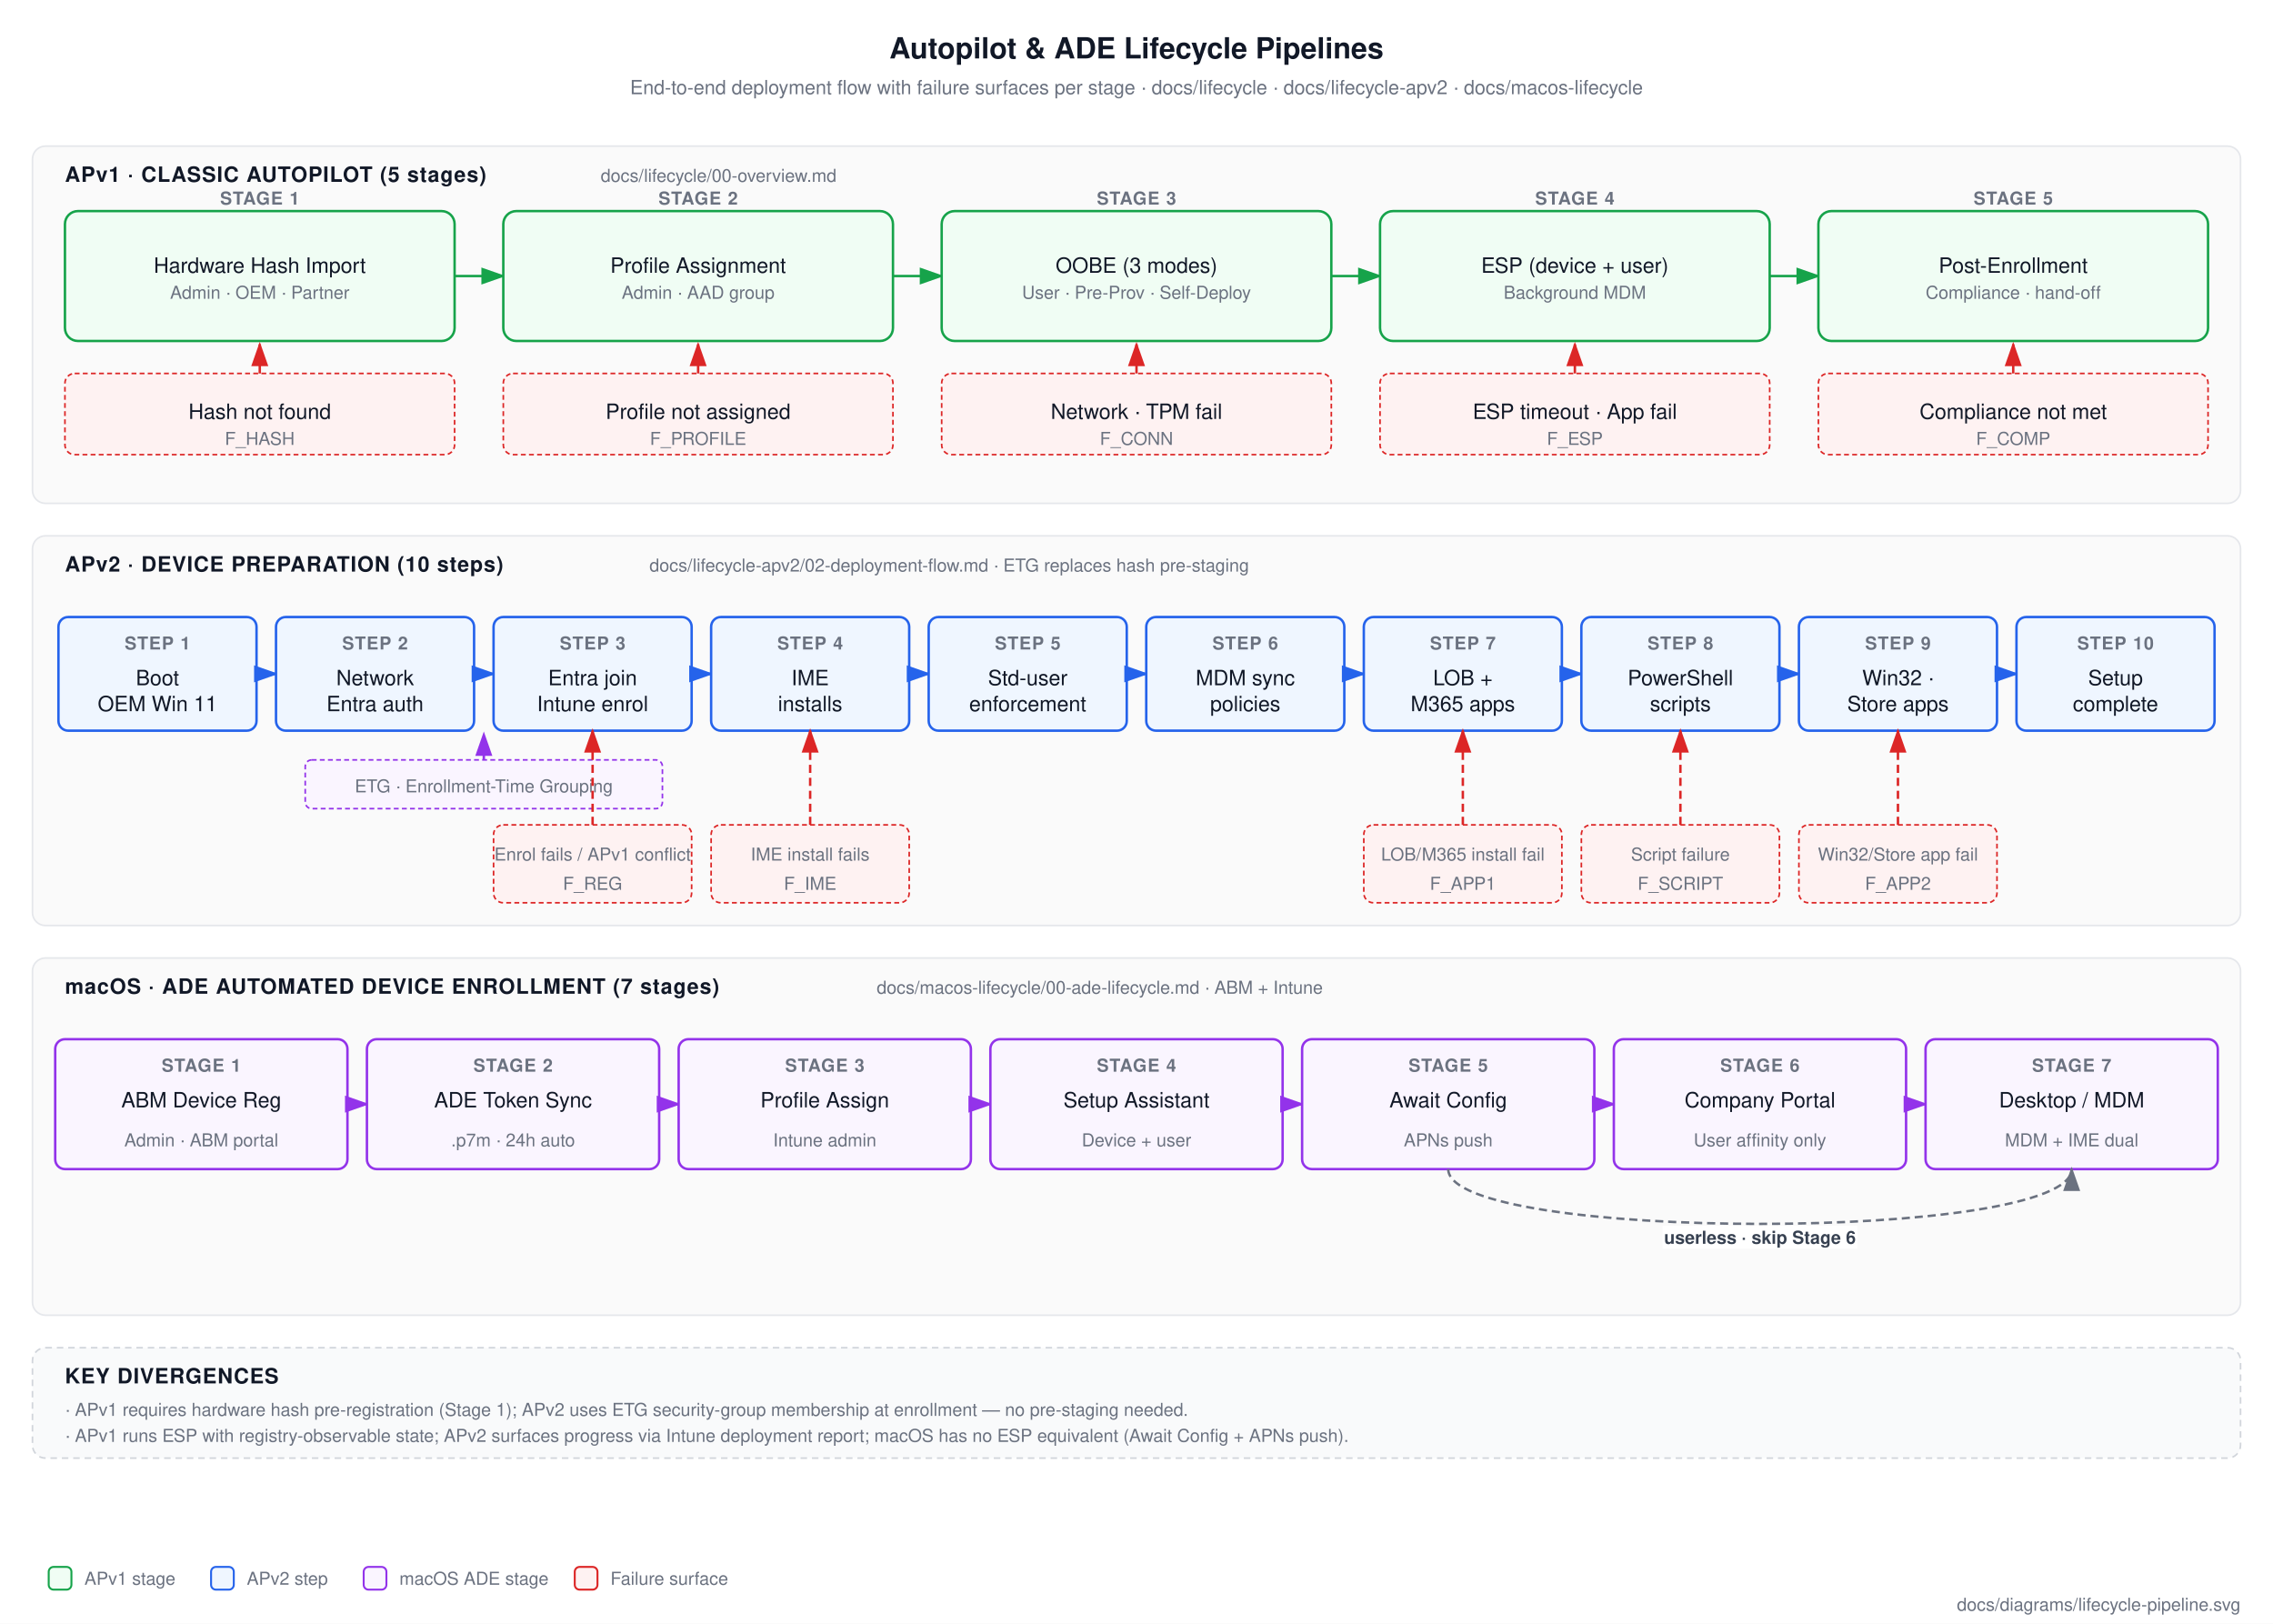
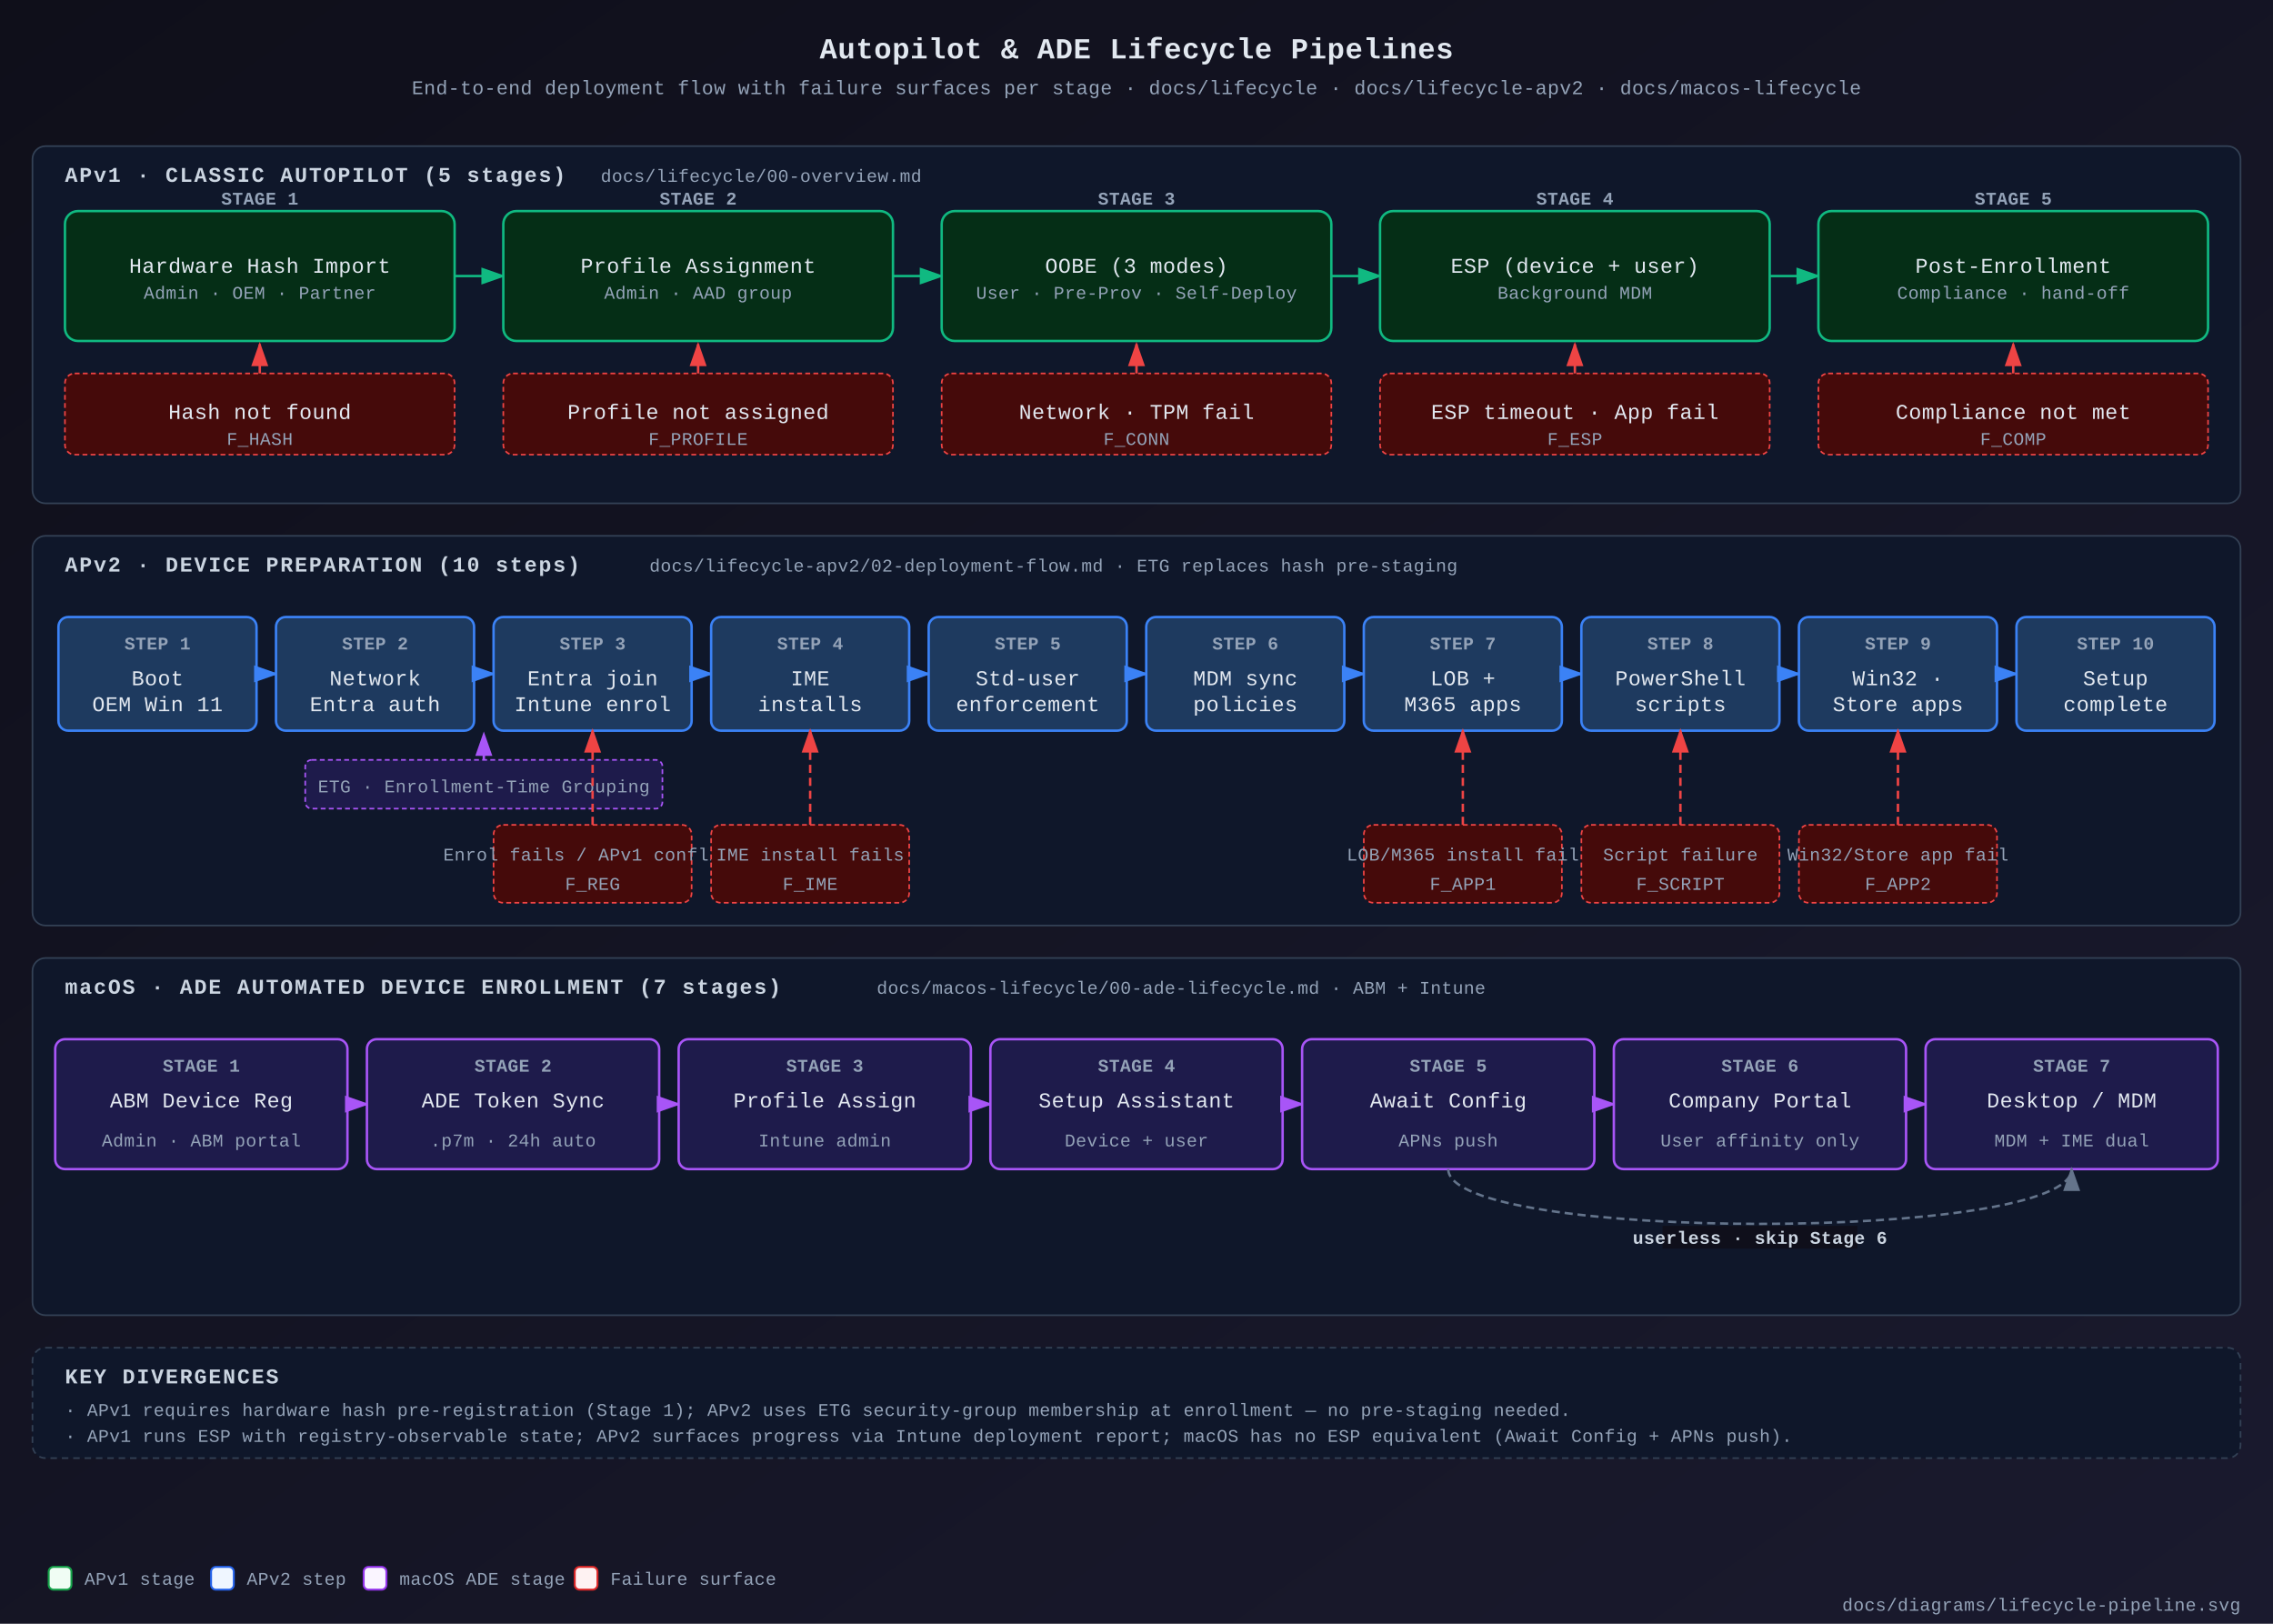
<svg xmlns="http://www.w3.org/2000/svg" viewBox="0 0 1400 1000" width="1400" height="1000">
  <style>
-     text { font-family: 'Helvetica Neue', Helvetica, Arial, 'PingFang SC', 'Microsoft YaHei', sans-serif; }
-     .title { font-size: 18px; font-weight: 600; fill: #111827; }
-     .subtitle { font-size: 12px; fill: #6b7280; }
-     .label { font-size: 13px; fill: #111827; }
-     .sub { font-size: 11px; fill: #6b7280; }
-     .edge { font-size: 11px; fill: #374151; font-weight: 600; }
-     .col-head { font-size: 13px; font-weight: 700; fill: #111827; letter-spacing: 0.04em; }
-     .legend { font-size: 11px; fill: #6b7280; }
+     text { font-family: 'SF Mono', 'Fira Code', 'Cascadia Code', 'Courier New', monospace; fill: #e2e8f0; letter-spacing: 0.02em; }
+     .title { font-size: 18px; font-weight: 700; fill: #e2e8f0; letter-spacing: 0.02em; }
+     .subtitle { font-size: 12px; fill: #94a3b8; }
+     .label { font-size: 13px; fill: #e2e8f0; }
+     .sub { font-size: 11px; fill: #94a3b8; }
+     .edge { font-size: 11px; fill: #cbd5e1; font-weight: 700; }
+     .col-head { font-size: 13px; font-weight: 700; fill: #cbd5e1; letter-spacing: 0.08em; }
+     .legend { font-size: 11px; fill: #94a3b8; }
  </style>
  <defs>
+     <linearGradient id="bg-grad" x1="0%" y1="0%" x2="100%" y2="100%">
+       <stop offset="0%" stop-color="#0f0f1a" />
+       <stop offset="100%" stop-color="#1a1a2e" />
+     </linearGradient>
    <marker id="arr-blue" markerWidth="10" markerHeight="7" refX="9" refY="3.5" orient="auto">
-       <polygon points="0,0 10,3.5 0,7" fill="#2563eb" />
+       <polygon points="0,0 10,3.5 0,7" fill="#3b82f6" />
    </marker>
    <marker id="arr-red" markerWidth="10" markerHeight="7" refX="9" refY="3.5" orient="auto">
-       <polygon points="0,0 10,3.5 0,7" fill="#dc2626" />
+       <polygon points="0,0 10,3.5 0,7" fill="#ef4444" />
    </marker>
    <marker id="arr-green" markerWidth="10" markerHeight="7" refX="9" refY="3.5" orient="auto">
-       <polygon points="0,0 10,3.5 0,7" fill="#16a34a" />
+       <polygon points="0,0 10,3.5 0,7" fill="#10b981" />
    </marker>
    <marker id="arr-orange" markerWidth="10" markerHeight="7" refX="9" refY="3.5" orient="auto">
-       <polygon points="0,0 10,3.5 0,7" fill="#ea580c" />
+       <polygon points="0,0 10,3.5 0,7" fill="#f97316" />
    </marker>
    <marker id="arr-purple" markerWidth="10" markerHeight="7" refX="9" refY="3.5" orient="auto">
-       <polygon points="0,0 10,3.5 0,7" fill="#9333ea" />
+       <polygon points="0,0 10,3.5 0,7" fill="#a855f7" />
    </marker>
    <marker id="arr-gray" markerWidth="10" markerHeight="7" refX="9" refY="3.5" orient="auto">
-       <polygon points="0,0 10,3.5 0,7" fill="#6b7280" />
+       <polygon points="0,0 10,3.5 0,7" fill="#64748b" />
    </marker>
  </defs>
-   <rect width="1400" height="1000" fill="#ffffff" />
+   <rect width="1400" height="1000" fill="url(#bg-grad)" />
  <text x="700" y="36" text-anchor="middle" class="title">Autopilot &amp; ADE Lifecycle Pipelines</text>
  <text x="700" y="58" text-anchor="middle" class="subtitle">End-to-end deployment flow with failure surfaces per stage  ·  docs/lifecycle  ·  docs/lifecycle-apv2  ·  docs/macos-lifecycle</text>
-   <rect x="20" y="90" width="1360" height="220" rx="8" ry="8" fill="#fafafa" stroke="#e5e7eb" stroke-width="1" />
+   <rect x="20" y="90" width="1360" height="220" rx="8" ry="8" fill="#0f172a" stroke="#334155" stroke-width="1" />
  <text x="40" y="112" class="col-head">APv1  ·  CLASSIC AUTOPILOT (5 stages)</text>
  <text x="370" y="112" class="sub">docs/lifecycle/00-overview.md</text>
-   <rect x="40" y="130" width="240" height="80" rx="8" ry="8" fill="#f0fdf4" stroke="#16a34a" stroke-width="1.5" />
+   <rect x="40" y="130" width="240" height="80" rx="8" ry="8" fill="#052e16" stroke="#10b981" stroke-width="1.5" />
  <text x="160" y="168" text-anchor="middle" class="label">Hardware Hash Import</text>
  <text x="160" y="184" text-anchor="middle" class="sub">Admin · OEM · Partner</text>
-   <text x="160" y="126" text-anchor="middle" class="sub" font-weight="700" letter-spacing="0.05em" fill="#6b7280">STAGE 1</text>
-   <path d="M 280,170 L 310,170" stroke="#16a34a" stroke-width="1.5" fill="none" marker-end="url(#arr-green)" />
-   <rect x="310" y="130" width="240" height="80" rx="8" ry="8" fill="#f0fdf4" stroke="#16a34a" stroke-width="1.5" />
+   <text x="160" y="126" text-anchor="middle" class="sub" font-weight="700" letter-spacing="0.05em" fill="#64748b">STAGE 1</text>
+   <path d="M 280,170 L 310,170" stroke="#10b981" stroke-width="1.5" fill="none" marker-end="url(#arr-green)" />
+   <rect x="310" y="130" width="240" height="80" rx="8" ry="8" fill="#052e16" stroke="#10b981" stroke-width="1.5" />
  <text x="430" y="168" text-anchor="middle" class="label">Profile Assignment</text>
  <text x="430" y="184" text-anchor="middle" class="sub">Admin · AAD group</text>
-   <text x="430" y="126" text-anchor="middle" class="sub" font-weight="700" letter-spacing="0.05em" fill="#6b7280">STAGE 2</text>
-   <path d="M 550,170 L 580,170" stroke="#16a34a" stroke-width="1.5" fill="none" marker-end="url(#arr-green)" />
-   <rect x="580" y="130" width="240" height="80" rx="8" ry="8" fill="#f0fdf4" stroke="#16a34a" stroke-width="1.5" />
+   <text x="430" y="126" text-anchor="middle" class="sub" font-weight="700" letter-spacing="0.05em" fill="#64748b">STAGE 2</text>
+   <path d="M 550,170 L 580,170" stroke="#10b981" stroke-width="1.5" fill="none" marker-end="url(#arr-green)" />
+   <rect x="580" y="130" width="240" height="80" rx="8" ry="8" fill="#052e16" stroke="#10b981" stroke-width="1.5" />
  <text x="700" y="168" text-anchor="middle" class="label">OOBE (3 modes)</text>
  <text x="700" y="184" text-anchor="middle" class="sub">User · Pre-Prov · Self-Deploy</text>
-   <text x="700" y="126" text-anchor="middle" class="sub" font-weight="700" letter-spacing="0.05em" fill="#6b7280">STAGE 3</text>
-   <path d="M 820,170 L 850,170" stroke="#16a34a" stroke-width="1.5" fill="none" marker-end="url(#arr-green)" />
-   <rect x="850" y="130" width="240" height="80" rx="8" ry="8" fill="#f0fdf4" stroke="#16a34a" stroke-width="1.5" />
+   <text x="700" y="126" text-anchor="middle" class="sub" font-weight="700" letter-spacing="0.05em" fill="#64748b">STAGE 3</text>
+   <path d="M 820,170 L 850,170" stroke="#10b981" stroke-width="1.5" fill="none" marker-end="url(#arr-green)" />
+   <rect x="850" y="130" width="240" height="80" rx="8" ry="8" fill="#052e16" stroke="#10b981" stroke-width="1.5" />
  <text x="970" y="168" text-anchor="middle" class="label">ESP (device + user)</text>
  <text x="970" y="184" text-anchor="middle" class="sub">Background MDM</text>
-   <text x="970" y="126" text-anchor="middle" class="sub" font-weight="700" letter-spacing="0.05em" fill="#6b7280">STAGE 4</text>
-   <path d="M 1090,170 L 1120,170" stroke="#16a34a" stroke-width="1.5" fill="none" marker-end="url(#arr-green)" />
-   <rect x="1120" y="130" width="240" height="80" rx="8" ry="8" fill="#f0fdf4" stroke="#16a34a" stroke-width="1.5" />
+   <text x="970" y="126" text-anchor="middle" class="sub" font-weight="700" letter-spacing="0.05em" fill="#64748b">STAGE 4</text>
+   <path d="M 1090,170 L 1120,170" stroke="#10b981" stroke-width="1.5" fill="none" marker-end="url(#arr-green)" />
+   <rect x="1120" y="130" width="240" height="80" rx="8" ry="8" fill="#052e16" stroke="#10b981" stroke-width="1.5" />
  <text x="1240" y="168" text-anchor="middle" class="label">Post-Enrollment</text>
  <text x="1240" y="184" text-anchor="middle" class="sub">Compliance · hand-off</text>
-   <text x="1240" y="126" text-anchor="middle" class="sub" font-weight="700" letter-spacing="0.05em" fill="#6b7280">STAGE 5</text>
-   <rect x="40" y="230" width="240" height="50" rx="6" ry="6" fill="#fef2f2" stroke="#dc2626" stroke-width="1" stroke-dasharray="3 2" />
-   <text x="160" y="258" text-anchor="middle" class="label" fill="#7f1d1d">Hash not found</text>
+   <text x="1240" y="126" text-anchor="middle" class="sub" font-weight="700" letter-spacing="0.05em" fill="#64748b">STAGE 5</text>
+   <rect x="40" y="230" width="240" height="50" rx="6" ry="6" fill="#450a0a" stroke="#ef4444" stroke-width="1" stroke-dasharray="3 2" />
+   <text x="160" y="258" text-anchor="middle" class="label" fill="#fecaca">Hash not found</text>
  <text x="160" y="274" text-anchor="middle" class="sub">F_HASH</text>
-   <path d="M 160,230 L 160,212" stroke="#dc2626" stroke-width="1.5" fill="none" stroke-dasharray="5 3" marker-end="url(#arr-red)" />
-   <rect x="310" y="230" width="240" height="50" rx="6" ry="6" fill="#fef2f2" stroke="#dc2626" stroke-width="1" stroke-dasharray="3 2" />
-   <text x="430" y="258" text-anchor="middle" class="label" fill="#7f1d1d">Profile not assigned</text>
+   <path d="M 160,230 L 160,212" stroke="#ef4444" stroke-width="1.5" fill="none" stroke-dasharray="5 3" marker-end="url(#arr-red)" />
+   <rect x="310" y="230" width="240" height="50" rx="6" ry="6" fill="#450a0a" stroke="#ef4444" stroke-width="1" stroke-dasharray="3 2" />
+   <text x="430" y="258" text-anchor="middle" class="label" fill="#fecaca">Profile not assigned</text>
  <text x="430" y="274" text-anchor="middle" class="sub">F_PROFILE</text>
-   <path d="M 430,230 L 430,212" stroke="#dc2626" stroke-width="1.5" fill="none" stroke-dasharray="5 3" marker-end="url(#arr-red)" />
-   <rect x="580" y="230" width="240" height="50" rx="6" ry="6" fill="#fef2f2" stroke="#dc2626" stroke-width="1" stroke-dasharray="3 2" />
-   <text x="700" y="258" text-anchor="middle" class="label" fill="#7f1d1d">Network · TPM fail</text>
+   <path d="M 430,230 L 430,212" stroke="#ef4444" stroke-width="1.5" fill="none" stroke-dasharray="5 3" marker-end="url(#arr-red)" />
+   <rect x="580" y="230" width="240" height="50" rx="6" ry="6" fill="#450a0a" stroke="#ef4444" stroke-width="1" stroke-dasharray="3 2" />
+   <text x="700" y="258" text-anchor="middle" class="label" fill="#fecaca">Network · TPM fail</text>
  <text x="700" y="274" text-anchor="middle" class="sub">F_CONN</text>
-   <path d="M 700,230 L 700,212" stroke="#dc2626" stroke-width="1.5" fill="none" stroke-dasharray="5 3" marker-end="url(#arr-red)" />
-   <rect x="850" y="230" width="240" height="50" rx="6" ry="6" fill="#fef2f2" stroke="#dc2626" stroke-width="1" stroke-dasharray="3 2" />
-   <text x="970" y="258" text-anchor="middle" class="label" fill="#7f1d1d">ESP timeout · App fail</text>
+   <path d="M 700,230 L 700,212" stroke="#ef4444" stroke-width="1.5" fill="none" stroke-dasharray="5 3" marker-end="url(#arr-red)" />
+   <rect x="850" y="230" width="240" height="50" rx="6" ry="6" fill="#450a0a" stroke="#ef4444" stroke-width="1" stroke-dasharray="3 2" />
+   <text x="970" y="258" text-anchor="middle" class="label" fill="#fecaca">ESP timeout · App fail</text>
  <text x="970" y="274" text-anchor="middle" class="sub">F_ESP</text>
-   <path d="M 970,230 L 970,212" stroke="#dc2626" stroke-width="1.5" fill="none" stroke-dasharray="5 3" marker-end="url(#arr-red)" />
-   <rect x="1120" y="230" width="240" height="50" rx="6" ry="6" fill="#fef2f2" stroke="#dc2626" stroke-width="1" stroke-dasharray="3 2" />
-   <text x="1240" y="258" text-anchor="middle" class="label" fill="#7f1d1d">Compliance not met</text>
+   <path d="M 970,230 L 970,212" stroke="#ef4444" stroke-width="1.5" fill="none" stroke-dasharray="5 3" marker-end="url(#arr-red)" />
+   <rect x="1120" y="230" width="240" height="50" rx="6" ry="6" fill="#450a0a" stroke="#ef4444" stroke-width="1" stroke-dasharray="3 2" />
+   <text x="1240" y="258" text-anchor="middle" class="label" fill="#fecaca">Compliance not met</text>
  <text x="1240" y="274" text-anchor="middle" class="sub">F_COMP</text>
-   <path d="M 1240,230 L 1240,212" stroke="#dc2626" stroke-width="1.5" fill="none" stroke-dasharray="5 3" marker-end="url(#arr-red)" />
-   <rect x="20" y="330" width="1360" height="240" rx="8" ry="8" fill="#fafafa" stroke="#e5e7eb" stroke-width="1" />
+   <path d="M 1240,230 L 1240,212" stroke="#ef4444" stroke-width="1.5" fill="none" stroke-dasharray="5 3" marker-end="url(#arr-red)" />
+   <rect x="20" y="330" width="1360" height="240" rx="8" ry="8" fill="#0f172a" stroke="#334155" stroke-width="1" />
  <text x="40" y="352" class="col-head">APv2  ·  DEVICE PREPARATION (10 steps)</text>
  <text x="400" y="352" class="sub">docs/lifecycle-apv2/02-deployment-flow.md  ·  ETG replaces hash pre-staging</text>
-   <rect x="36" y="380" width="122" height="70" rx="6" ry="6" fill="#eff6ff" stroke="#2563eb" stroke-width="1.5" />
-   <text x="97" y="400" text-anchor="middle" class="sub" font-weight="700" letter-spacing="0.05em" fill="#6b7280">STEP 1</text>
+   <rect x="36" y="380" width="122" height="70" rx="6" ry="6" fill="#1e3a5f" stroke="#3b82f6" stroke-width="1.5" />
+   <text x="97" y="400" text-anchor="middle" class="sub" font-weight="700" letter-spacing="0.05em" fill="#64748b">STEP 1</text>
  <text x="97" y="422" text-anchor="middle" class="label">Boot</text>
  <text x="97" y="438" text-anchor="middle" class="label">OEM Win 11</text>
-   <path d="M 158,415 L 170,415" stroke="#2563eb" stroke-width="1.5" fill="none" marker-end="url(#arr-blue)" />
-   <rect x="170" y="380" width="122" height="70" rx="6" ry="6" fill="#eff6ff" stroke="#2563eb" stroke-width="1.5" />
-   <text x="231" y="400" text-anchor="middle" class="sub" font-weight="700" letter-spacing="0.05em" fill="#6b7280">STEP 2</text>
+   <path d="M 158,415 L 170,415" stroke="#3b82f6" stroke-width="1.5" fill="none" marker-end="url(#arr-blue)" />
+   <rect x="170" y="380" width="122" height="70" rx="6" ry="6" fill="#1e3a5f" stroke="#3b82f6" stroke-width="1.5" />
+   <text x="231" y="400" text-anchor="middle" class="sub" font-weight="700" letter-spacing="0.05em" fill="#64748b">STEP 2</text>
  <text x="231" y="422" text-anchor="middle" class="label">Network</text>
  <text x="231" y="438" text-anchor="middle" class="label">Entra auth</text>
-   <path d="M 292,415 L 304,415" stroke="#2563eb" stroke-width="1.5" fill="none" marker-end="url(#arr-blue)" />
-   <rect x="304" y="380" width="122" height="70" rx="6" ry="6" fill="#eff6ff" stroke="#2563eb" stroke-width="1.5" />
-   <text x="365" y="400" text-anchor="middle" class="sub" font-weight="700" letter-spacing="0.05em" fill="#6b7280">STEP 3</text>
+   <path d="M 292,415 L 304,415" stroke="#3b82f6" stroke-width="1.5" fill="none" marker-end="url(#arr-blue)" />
+   <rect x="304" y="380" width="122" height="70" rx="6" ry="6" fill="#1e3a5f" stroke="#3b82f6" stroke-width="1.5" />
+   <text x="365" y="400" text-anchor="middle" class="sub" font-weight="700" letter-spacing="0.05em" fill="#64748b">STEP 3</text>
  <text x="365" y="422" text-anchor="middle" class="label">Entra join</text>
  <text x="365" y="438" text-anchor="middle" class="label">Intune enrol</text>
-   <path d="M 426,415 L 438,415" stroke="#2563eb" stroke-width="1.5" fill="none" marker-end="url(#arr-blue)" />
-   <rect x="438" y="380" width="122" height="70" rx="6" ry="6" fill="#eff6ff" stroke="#2563eb" stroke-width="1.5" />
-   <text x="499" y="400" text-anchor="middle" class="sub" font-weight="700" letter-spacing="0.05em" fill="#6b7280">STEP 4</text>
+   <path d="M 426,415 L 438,415" stroke="#3b82f6" stroke-width="1.5" fill="none" marker-end="url(#arr-blue)" />
+   <rect x="438" y="380" width="122" height="70" rx="6" ry="6" fill="#1e3a5f" stroke="#3b82f6" stroke-width="1.5" />
+   <text x="499" y="400" text-anchor="middle" class="sub" font-weight="700" letter-spacing="0.05em" fill="#64748b">STEP 4</text>
  <text x="499" y="422" text-anchor="middle" class="label">IME</text>
  <text x="499" y="438" text-anchor="middle" class="label">installs</text>
-   <path d="M 560,415 L 572,415" stroke="#2563eb" stroke-width="1.5" fill="none" marker-end="url(#arr-blue)" />
-   <rect x="572" y="380" width="122" height="70" rx="6" ry="6" fill="#eff6ff" stroke="#2563eb" stroke-width="1.5" />
-   <text x="633" y="400" text-anchor="middle" class="sub" font-weight="700" letter-spacing="0.05em" fill="#6b7280">STEP 5</text>
+   <path d="M 560,415 L 572,415" stroke="#3b82f6" stroke-width="1.5" fill="none" marker-end="url(#arr-blue)" />
+   <rect x="572" y="380" width="122" height="70" rx="6" ry="6" fill="#1e3a5f" stroke="#3b82f6" stroke-width="1.5" />
+   <text x="633" y="400" text-anchor="middle" class="sub" font-weight="700" letter-spacing="0.05em" fill="#64748b">STEP 5</text>
  <text x="633" y="422" text-anchor="middle" class="label">Std-user</text>
  <text x="633" y="438" text-anchor="middle" class="label">enforcement</text>
-   <path d="M 694,415 L 706,415" stroke="#2563eb" stroke-width="1.5" fill="none" marker-end="url(#arr-blue)" />
-   <rect x="706" y="380" width="122" height="70" rx="6" ry="6" fill="#eff6ff" stroke="#2563eb" stroke-width="1.5" />
-   <text x="767" y="400" text-anchor="middle" class="sub" font-weight="700" letter-spacing="0.05em" fill="#6b7280">STEP 6</text>
+   <path d="M 694,415 L 706,415" stroke="#3b82f6" stroke-width="1.5" fill="none" marker-end="url(#arr-blue)" />
+   <rect x="706" y="380" width="122" height="70" rx="6" ry="6" fill="#1e3a5f" stroke="#3b82f6" stroke-width="1.5" />
+   <text x="767" y="400" text-anchor="middle" class="sub" font-weight="700" letter-spacing="0.05em" fill="#64748b">STEP 6</text>
  <text x="767" y="422" text-anchor="middle" class="label">MDM sync</text>
  <text x="767" y="438" text-anchor="middle" class="label">policies</text>
-   <path d="M 828,415 L 840,415" stroke="#2563eb" stroke-width="1.5" fill="none" marker-end="url(#arr-blue)" />
-   <rect x="840" y="380" width="122" height="70" rx="6" ry="6" fill="#eff6ff" stroke="#2563eb" stroke-width="1.5" />
-   <text x="901" y="400" text-anchor="middle" class="sub" font-weight="700" letter-spacing="0.05em" fill="#6b7280">STEP 7</text>
+   <path d="M 828,415 L 840,415" stroke="#3b82f6" stroke-width="1.5" fill="none" marker-end="url(#arr-blue)" />
+   <rect x="840" y="380" width="122" height="70" rx="6" ry="6" fill="#1e3a5f" stroke="#3b82f6" stroke-width="1.5" />
+   <text x="901" y="400" text-anchor="middle" class="sub" font-weight="700" letter-spacing="0.05em" fill="#64748b">STEP 7</text>
  <text x="901" y="422" text-anchor="middle" class="label">LOB +</text>
  <text x="901" y="438" text-anchor="middle" class="label">M365 apps</text>
-   <path d="M 962,415 L 974,415" stroke="#2563eb" stroke-width="1.5" fill="none" marker-end="url(#arr-blue)" />
-   <rect x="974" y="380" width="122" height="70" rx="6" ry="6" fill="#eff6ff" stroke="#2563eb" stroke-width="1.5" />
-   <text x="1035" y="400" text-anchor="middle" class="sub" font-weight="700" letter-spacing="0.05em" fill="#6b7280">STEP 8</text>
+   <path d="M 962,415 L 974,415" stroke="#3b82f6" stroke-width="1.5" fill="none" marker-end="url(#arr-blue)" />
+   <rect x="974" y="380" width="122" height="70" rx="6" ry="6" fill="#1e3a5f" stroke="#3b82f6" stroke-width="1.5" />
+   <text x="1035" y="400" text-anchor="middle" class="sub" font-weight="700" letter-spacing="0.05em" fill="#64748b">STEP 8</text>
  <text x="1035" y="422" text-anchor="middle" class="label">PowerShell</text>
  <text x="1035" y="438" text-anchor="middle" class="label">scripts</text>
-   <path d="M 1096,415 L 1108,415" stroke="#2563eb" stroke-width="1.5" fill="none" marker-end="url(#arr-blue)" />
-   <rect x="1108" y="380" width="122" height="70" rx="6" ry="6" fill="#eff6ff" stroke="#2563eb" stroke-width="1.5" />
-   <text x="1169" y="400" text-anchor="middle" class="sub" font-weight="700" letter-spacing="0.05em" fill="#6b7280">STEP 9</text>
+   <path d="M 1096,415 L 1108,415" stroke="#3b82f6" stroke-width="1.5" fill="none" marker-end="url(#arr-blue)" />
+   <rect x="1108" y="380" width="122" height="70" rx="6" ry="6" fill="#1e3a5f" stroke="#3b82f6" stroke-width="1.5" />
+   <text x="1169" y="400" text-anchor="middle" class="sub" font-weight="700" letter-spacing="0.05em" fill="#64748b">STEP 9</text>
  <text x="1169" y="422" text-anchor="middle" class="label">Win32 ·</text>
  <text x="1169" y="438" text-anchor="middle" class="label">Store apps</text>
-   <path d="M 1230,415 L 1242,415" stroke="#2563eb" stroke-width="1.5" fill="none" marker-end="url(#arr-blue)" />
-   <rect x="1242" y="380" width="122" height="70" rx="6" ry="6" fill="#eff6ff" stroke="#2563eb" stroke-width="1.5" />
-   <text x="1303" y="400" text-anchor="middle" class="sub" font-weight="700" letter-spacing="0.05em" fill="#6b7280">STEP 10</text>
+   <path d="M 1230,415 L 1242,415" stroke="#3b82f6" stroke-width="1.5" fill="none" marker-end="url(#arr-blue)" />
+   <rect x="1242" y="380" width="122" height="70" rx="6" ry="6" fill="#1e3a5f" stroke="#3b82f6" stroke-width="1.5" />
+   <text x="1303" y="400" text-anchor="middle" class="sub" font-weight="700" letter-spacing="0.05em" fill="#64748b">STEP 10</text>
  <text x="1303" y="422" text-anchor="middle" class="label">Setup</text>
  <text x="1303" y="438" text-anchor="middle" class="label">complete</text>
-   <rect x="188" y="468" width="220" height="30" rx="4" ry="4" fill="#faf5ff" stroke="#9333ea" stroke-width="1" stroke-dasharray="3 2" />
+   <rect x="188" y="468" width="220" height="30" rx="4" ry="4" fill="#1e1b4b" stroke="#a855f7" stroke-width="1" stroke-dasharray="3 2" />
  <text x="298" y="488" text-anchor="middle" class="sub">ETG · Enrollment-Time Grouping</text>
-   <path d="M 298,468 L 298,452" stroke="#9333ea" stroke-width="1.5" fill="none" stroke-dasharray="5 3" marker-end="url(#arr-purple)" />
-   <rect x="304" y="508" width="122" height="48" rx="6" ry="6" fill="#fef2f2" stroke="#dc2626" stroke-width="1" stroke-dasharray="3 2" />
-   <text x="365" y="530" text-anchor="middle" class="sub" fill="#7f1d1d">Enrol fails / APv1 conflict</text>
+   <path d="M 298,468 L 298,452" stroke="#a855f7" stroke-width="1.5" fill="none" stroke-dasharray="5 3" marker-end="url(#arr-purple)" />
+   <rect x="304" y="508" width="122" height="48" rx="6" ry="6" fill="#450a0a" stroke="#ef4444" stroke-width="1" stroke-dasharray="3 2" />
+   <text x="365" y="530" text-anchor="middle" class="sub" fill="#fecaca">Enrol fails / APv1 conflict</text>
  <text x="365" y="548" text-anchor="middle" class="sub">F_REG</text>
-   <path d="M 365,508 L 365,450" stroke="#dc2626" stroke-width="1.5" fill="none" stroke-dasharray="5 3" marker-end="url(#arr-red)" />
-   <rect x="438" y="508" width="122" height="48" rx="6" ry="6" fill="#fef2f2" stroke="#dc2626" stroke-width="1" stroke-dasharray="3 2" />
-   <text x="499" y="530" text-anchor="middle" class="sub" fill="#7f1d1d">IME install fails</text>
+   <path d="M 365,508 L 365,450" stroke="#ef4444" stroke-width="1.5" fill="none" stroke-dasharray="5 3" marker-end="url(#arr-red)" />
+   <rect x="438" y="508" width="122" height="48" rx="6" ry="6" fill="#450a0a" stroke="#ef4444" stroke-width="1" stroke-dasharray="3 2" />
+   <text x="499" y="530" text-anchor="middle" class="sub" fill="#fecaca">IME install fails</text>
  <text x="499" y="548" text-anchor="middle" class="sub">F_IME</text>
-   <path d="M 499,508 L 499,450" stroke="#dc2626" stroke-width="1.5" fill="none" stroke-dasharray="5 3" marker-end="url(#arr-red)" />
-   <rect x="840" y="508" width="122" height="48" rx="6" ry="6" fill="#fef2f2" stroke="#dc2626" stroke-width="1" stroke-dasharray="3 2" />
-   <text x="901" y="530" text-anchor="middle" class="sub" fill="#7f1d1d">LOB/M365 install fail</text>
+   <path d="M 499,508 L 499,450" stroke="#ef4444" stroke-width="1.5" fill="none" stroke-dasharray="5 3" marker-end="url(#arr-red)" />
+   <rect x="840" y="508" width="122" height="48" rx="6" ry="6" fill="#450a0a" stroke="#ef4444" stroke-width="1" stroke-dasharray="3 2" />
+   <text x="901" y="530" text-anchor="middle" class="sub" fill="#fecaca">LOB/M365 install fail</text>
  <text x="901" y="548" text-anchor="middle" class="sub">F_APP1</text>
-   <path d="M 901,508 L 901,450" stroke="#dc2626" stroke-width="1.5" fill="none" stroke-dasharray="5 3" marker-end="url(#arr-red)" />
-   <rect x="974" y="508" width="122" height="48" rx="6" ry="6" fill="#fef2f2" stroke="#dc2626" stroke-width="1" stroke-dasharray="3 2" />
-   <text x="1035" y="530" text-anchor="middle" class="sub" fill="#7f1d1d">Script failure</text>
+   <path d="M 901,508 L 901,450" stroke="#ef4444" stroke-width="1.5" fill="none" stroke-dasharray="5 3" marker-end="url(#arr-red)" />
+   <rect x="974" y="508" width="122" height="48" rx="6" ry="6" fill="#450a0a" stroke="#ef4444" stroke-width="1" stroke-dasharray="3 2" />
+   <text x="1035" y="530" text-anchor="middle" class="sub" fill="#fecaca">Script failure</text>
  <text x="1035" y="548" text-anchor="middle" class="sub">F_SCRIPT</text>
-   <path d="M 1035,508 L 1035,450" stroke="#dc2626" stroke-width="1.5" fill="none" stroke-dasharray="5 3" marker-end="url(#arr-red)" />
-   <rect x="1108" y="508" width="122" height="48" rx="6" ry="6" fill="#fef2f2" stroke="#dc2626" stroke-width="1" stroke-dasharray="3 2" />
-   <text x="1169" y="530" text-anchor="middle" class="sub" fill="#7f1d1d">Win32/Store app fail</text>
+   <path d="M 1035,508 L 1035,450" stroke="#ef4444" stroke-width="1.5" fill="none" stroke-dasharray="5 3" marker-end="url(#arr-red)" />
+   <rect x="1108" y="508" width="122" height="48" rx="6" ry="6" fill="#450a0a" stroke="#ef4444" stroke-width="1" stroke-dasharray="3 2" />
+   <text x="1169" y="530" text-anchor="middle" class="sub" fill="#fecaca">Win32/Store app fail</text>
  <text x="1169" y="548" text-anchor="middle" class="sub">F_APP2</text>
-   <path d="M 1169,508 L 1169,450" stroke="#dc2626" stroke-width="1.5" fill="none" stroke-dasharray="5 3" marker-end="url(#arr-red)" />
-   <rect x="20" y="590" width="1360" height="220" rx="8" ry="8" fill="#fafafa" stroke="#e5e7eb" stroke-width="1" />
+   <path d="M 1169,508 L 1169,450" stroke="#ef4444" stroke-width="1.5" fill="none" stroke-dasharray="5 3" marker-end="url(#arr-red)" />
+   <rect x="20" y="590" width="1360" height="220" rx="8" ry="8" fill="#0f172a" stroke="#334155" stroke-width="1" />
  <text x="40" y="612" class="col-head">macOS  ·  ADE AUTOMATED DEVICE ENROLLMENT (7 stages)</text>
  <text x="540" y="612" class="sub">docs/macos-lifecycle/00-ade-lifecycle.md  ·  ABM + Intune</text>
-   <rect x="34" y="640" width="180" height="80" rx="6" ry="6" fill="#faf5ff" stroke="#9333ea" stroke-width="1.5" />
-   <text x="124" y="660" text-anchor="middle" class="sub" font-weight="700" letter-spacing="0.05em" fill="#6b7280">STAGE 1</text>
+   <rect x="34" y="640" width="180" height="80" rx="6" ry="6" fill="#1e1b4b" stroke="#a855f7" stroke-width="1.5" />
+   <text x="124" y="660" text-anchor="middle" class="sub" font-weight="700" letter-spacing="0.05em" fill="#64748b">STAGE 1</text>
  <text x="124" y="682" text-anchor="middle" class="label">ABM Device Reg</text>
  <text x="124" y="706" text-anchor="middle" class="sub">Admin · ABM portal</text>
-   <path d="M 214,680 L 226,680" stroke="#9333ea" stroke-width="1.5" fill="none" marker-end="url(#arr-purple)" />
-   <rect x="226" y="640" width="180" height="80" rx="6" ry="6" fill="#faf5ff" stroke="#9333ea" stroke-width="1.5" />
-   <text x="316" y="660" text-anchor="middle" class="sub" font-weight="700" letter-spacing="0.05em" fill="#6b7280">STAGE 2</text>
+   <path d="M 214,680 L 226,680" stroke="#a855f7" stroke-width="1.5" fill="none" marker-end="url(#arr-purple)" />
+   <rect x="226" y="640" width="180" height="80" rx="6" ry="6" fill="#1e1b4b" stroke="#a855f7" stroke-width="1.5" />
+   <text x="316" y="660" text-anchor="middle" class="sub" font-weight="700" letter-spacing="0.05em" fill="#64748b">STAGE 2</text>
  <text x="316" y="682" text-anchor="middle" class="label">ADE Token Sync</text>
  <text x="316" y="706" text-anchor="middle" class="sub">.p7m · 24h auto</text>
-   <path d="M 406,680 L 418,680" stroke="#9333ea" stroke-width="1.5" fill="none" marker-end="url(#arr-purple)" />
-   <rect x="418" y="640" width="180" height="80" rx="6" ry="6" fill="#faf5ff" stroke="#9333ea" stroke-width="1.5" />
-   <text x="508" y="660" text-anchor="middle" class="sub" font-weight="700" letter-spacing="0.05em" fill="#6b7280">STAGE 3</text>
+   <path d="M 406,680 L 418,680" stroke="#a855f7" stroke-width="1.5" fill="none" marker-end="url(#arr-purple)" />
+   <rect x="418" y="640" width="180" height="80" rx="6" ry="6" fill="#1e1b4b" stroke="#a855f7" stroke-width="1.5" />
+   <text x="508" y="660" text-anchor="middle" class="sub" font-weight="700" letter-spacing="0.05em" fill="#64748b">STAGE 3</text>
  <text x="508" y="682" text-anchor="middle" class="label">Profile Assign</text>
  <text x="508" y="706" text-anchor="middle" class="sub">Intune admin</text>
-   <path d="M 598,680 L 610,680" stroke="#9333ea" stroke-width="1.5" fill="none" marker-end="url(#arr-purple)" />
-   <rect x="610" y="640" width="180" height="80" rx="6" ry="6" fill="#faf5ff" stroke="#9333ea" stroke-width="1.5" />
-   <text x="700" y="660" text-anchor="middle" class="sub" font-weight="700" letter-spacing="0.05em" fill="#6b7280">STAGE 4</text>
+   <path d="M 598,680 L 610,680" stroke="#a855f7" stroke-width="1.5" fill="none" marker-end="url(#arr-purple)" />
+   <rect x="610" y="640" width="180" height="80" rx="6" ry="6" fill="#1e1b4b" stroke="#a855f7" stroke-width="1.5" />
+   <text x="700" y="660" text-anchor="middle" class="sub" font-weight="700" letter-spacing="0.05em" fill="#64748b">STAGE 4</text>
  <text x="700" y="682" text-anchor="middle" class="label">Setup Assistant</text>
  <text x="700" y="706" text-anchor="middle" class="sub">Device + user</text>
-   <path d="M 790,680 L 802,680" stroke="#9333ea" stroke-width="1.5" fill="none" marker-end="url(#arr-purple)" />
-   <rect x="802" y="640" width="180" height="80" rx="6" ry="6" fill="#faf5ff" stroke="#9333ea" stroke-width="1.5" />
-   <text x="892" y="660" text-anchor="middle" class="sub" font-weight="700" letter-spacing="0.05em" fill="#6b7280">STAGE 5</text>
+   <path d="M 790,680 L 802,680" stroke="#a855f7" stroke-width="1.5" fill="none" marker-end="url(#arr-purple)" />
+   <rect x="802" y="640" width="180" height="80" rx="6" ry="6" fill="#1e1b4b" stroke="#a855f7" stroke-width="1.5" />
+   <text x="892" y="660" text-anchor="middle" class="sub" font-weight="700" letter-spacing="0.05em" fill="#64748b">STAGE 5</text>
  <text x="892" y="682" text-anchor="middle" class="label">Await Config</text>
  <text x="892" y="706" text-anchor="middle" class="sub">APNs push</text>
-   <path d="M 982,680 L 994,680" stroke="#9333ea" stroke-width="1.5" fill="none" marker-end="url(#arr-purple)" />
-   <rect x="994" y="640" width="180" height="80" rx="6" ry="6" fill="#faf5ff" stroke="#9333ea" stroke-width="1.5" />
-   <text x="1084" y="660" text-anchor="middle" class="sub" font-weight="700" letter-spacing="0.05em" fill="#6b7280">STAGE 6</text>
+   <path d="M 982,680 L 994,680" stroke="#a855f7" stroke-width="1.5" fill="none" marker-end="url(#arr-purple)" />
+   <rect x="994" y="640" width="180" height="80" rx="6" ry="6" fill="#1e1b4b" stroke="#a855f7" stroke-width="1.5" />
+   <text x="1084" y="660" text-anchor="middle" class="sub" font-weight="700" letter-spacing="0.05em" fill="#64748b">STAGE 6</text>
  <text x="1084" y="682" text-anchor="middle" class="label">Company Portal</text>
  <text x="1084" y="706" text-anchor="middle" class="sub">User affinity only</text>
-   <path d="M 1174,680 L 1186,680" stroke="#9333ea" stroke-width="1.5" fill="none" marker-end="url(#arr-purple)" />
-   <rect x="1186" y="640" width="180" height="80" rx="6" ry="6" fill="#faf5ff" stroke="#9333ea" stroke-width="1.5" />
-   <text x="1276" y="660" text-anchor="middle" class="sub" font-weight="700" letter-spacing="0.05em" fill="#6b7280">STAGE 7</text>
+   <path d="M 1174,680 L 1186,680" stroke="#a855f7" stroke-width="1.5" fill="none" marker-end="url(#arr-purple)" />
+   <rect x="1186" y="640" width="180" height="80" rx="6" ry="6" fill="#1e1b4b" stroke="#a855f7" stroke-width="1.5" />
+   <text x="1276" y="660" text-anchor="middle" class="sub" font-weight="700" letter-spacing="0.05em" fill="#64748b">STAGE 7</text>
  <text x="1276" y="682" text-anchor="middle" class="label">Desktop / MDM</text>
  <text x="1276" y="706" text-anchor="middle" class="sub">MDM + IME dual</text>
-   <path d="M 892,720 C 892,765 1276,765 1276,720" stroke="#6b7280" stroke-width="1.5" fill="none" stroke-dasharray="5 3" marker-end="url(#arr-gray)" />
-   <rect x="1024" y="755" width="120" height="14" fill="#ffffff" opacity="0.95" />
+   <path d="M 892,720 C 892,765 1276,765 1276,720" stroke="#64748b" stroke-width="1.5" fill="none" stroke-dasharray="5 3" marker-end="url(#arr-gray)" />
+   <rect x="1024" y="755" width="120" height="14" fill="#0f0f1a" opacity="0.95" />
  <text x="1084" y="766" text-anchor="middle" class="edge">userless · skip Stage 6</text>
-   <rect x="20" y="830" width="1360" height="68" rx="8" ry="8" fill="#f9fafb" stroke="#d1d5db" stroke-width="1" stroke-dasharray="4 3" />
+   <rect x="20" y="830" width="1360" height="68" rx="8" ry="8" fill="#0f172a" stroke="#334155" stroke-width="1" stroke-dasharray="4 3" />
  <text x="40" y="852" class="col-head">KEY DIVERGENCES</text>
  <text x="40" y="872" class="sub">·  APv1 requires hardware hash pre-registration (Stage 1); APv2 uses ETG security-group membership at enrollment — no pre-staging needed.</text>
  <text x="40" y="888" class="sub">·  APv1 runs ESP with registry-observable state; APv2 surfaces progress via Intune deployment report; macOS has no ESP equivalent (Await Config + APNs push).</text>
  <rect x="30" y="965" width="14" height="14" rx="3" ry="3" fill="#f0fdf4" stroke="#16a34a" stroke-width="1.2" />
  <text x="52" y="976" class="legend">APv1 stage</text>
  <rect x="130" y="965" width="14" height="14" rx="3" ry="3" fill="#eff6ff" stroke="#2563eb" stroke-width="1.2" />
  <text x="152" y="976" class="legend">APv2 step</text>
  <rect x="224" y="965" width="14" height="14" rx="3" ry="3" fill="#faf5ff" stroke="#9333ea" stroke-width="1.2" />
  <text x="246" y="976" class="legend">macOS ADE stage</text>
  <rect x="354" y="965" width="14" height="14" rx="3" ry="3" fill="#fef2f2" stroke="#dc2626" stroke-width="1.2" />
  <text x="376" y="976" class="legend">Failure surface</text>
  <text x="1380" y="992" text-anchor="end" class="legend">docs/diagrams/lifecycle-pipeline.svg</text>
</svg>
